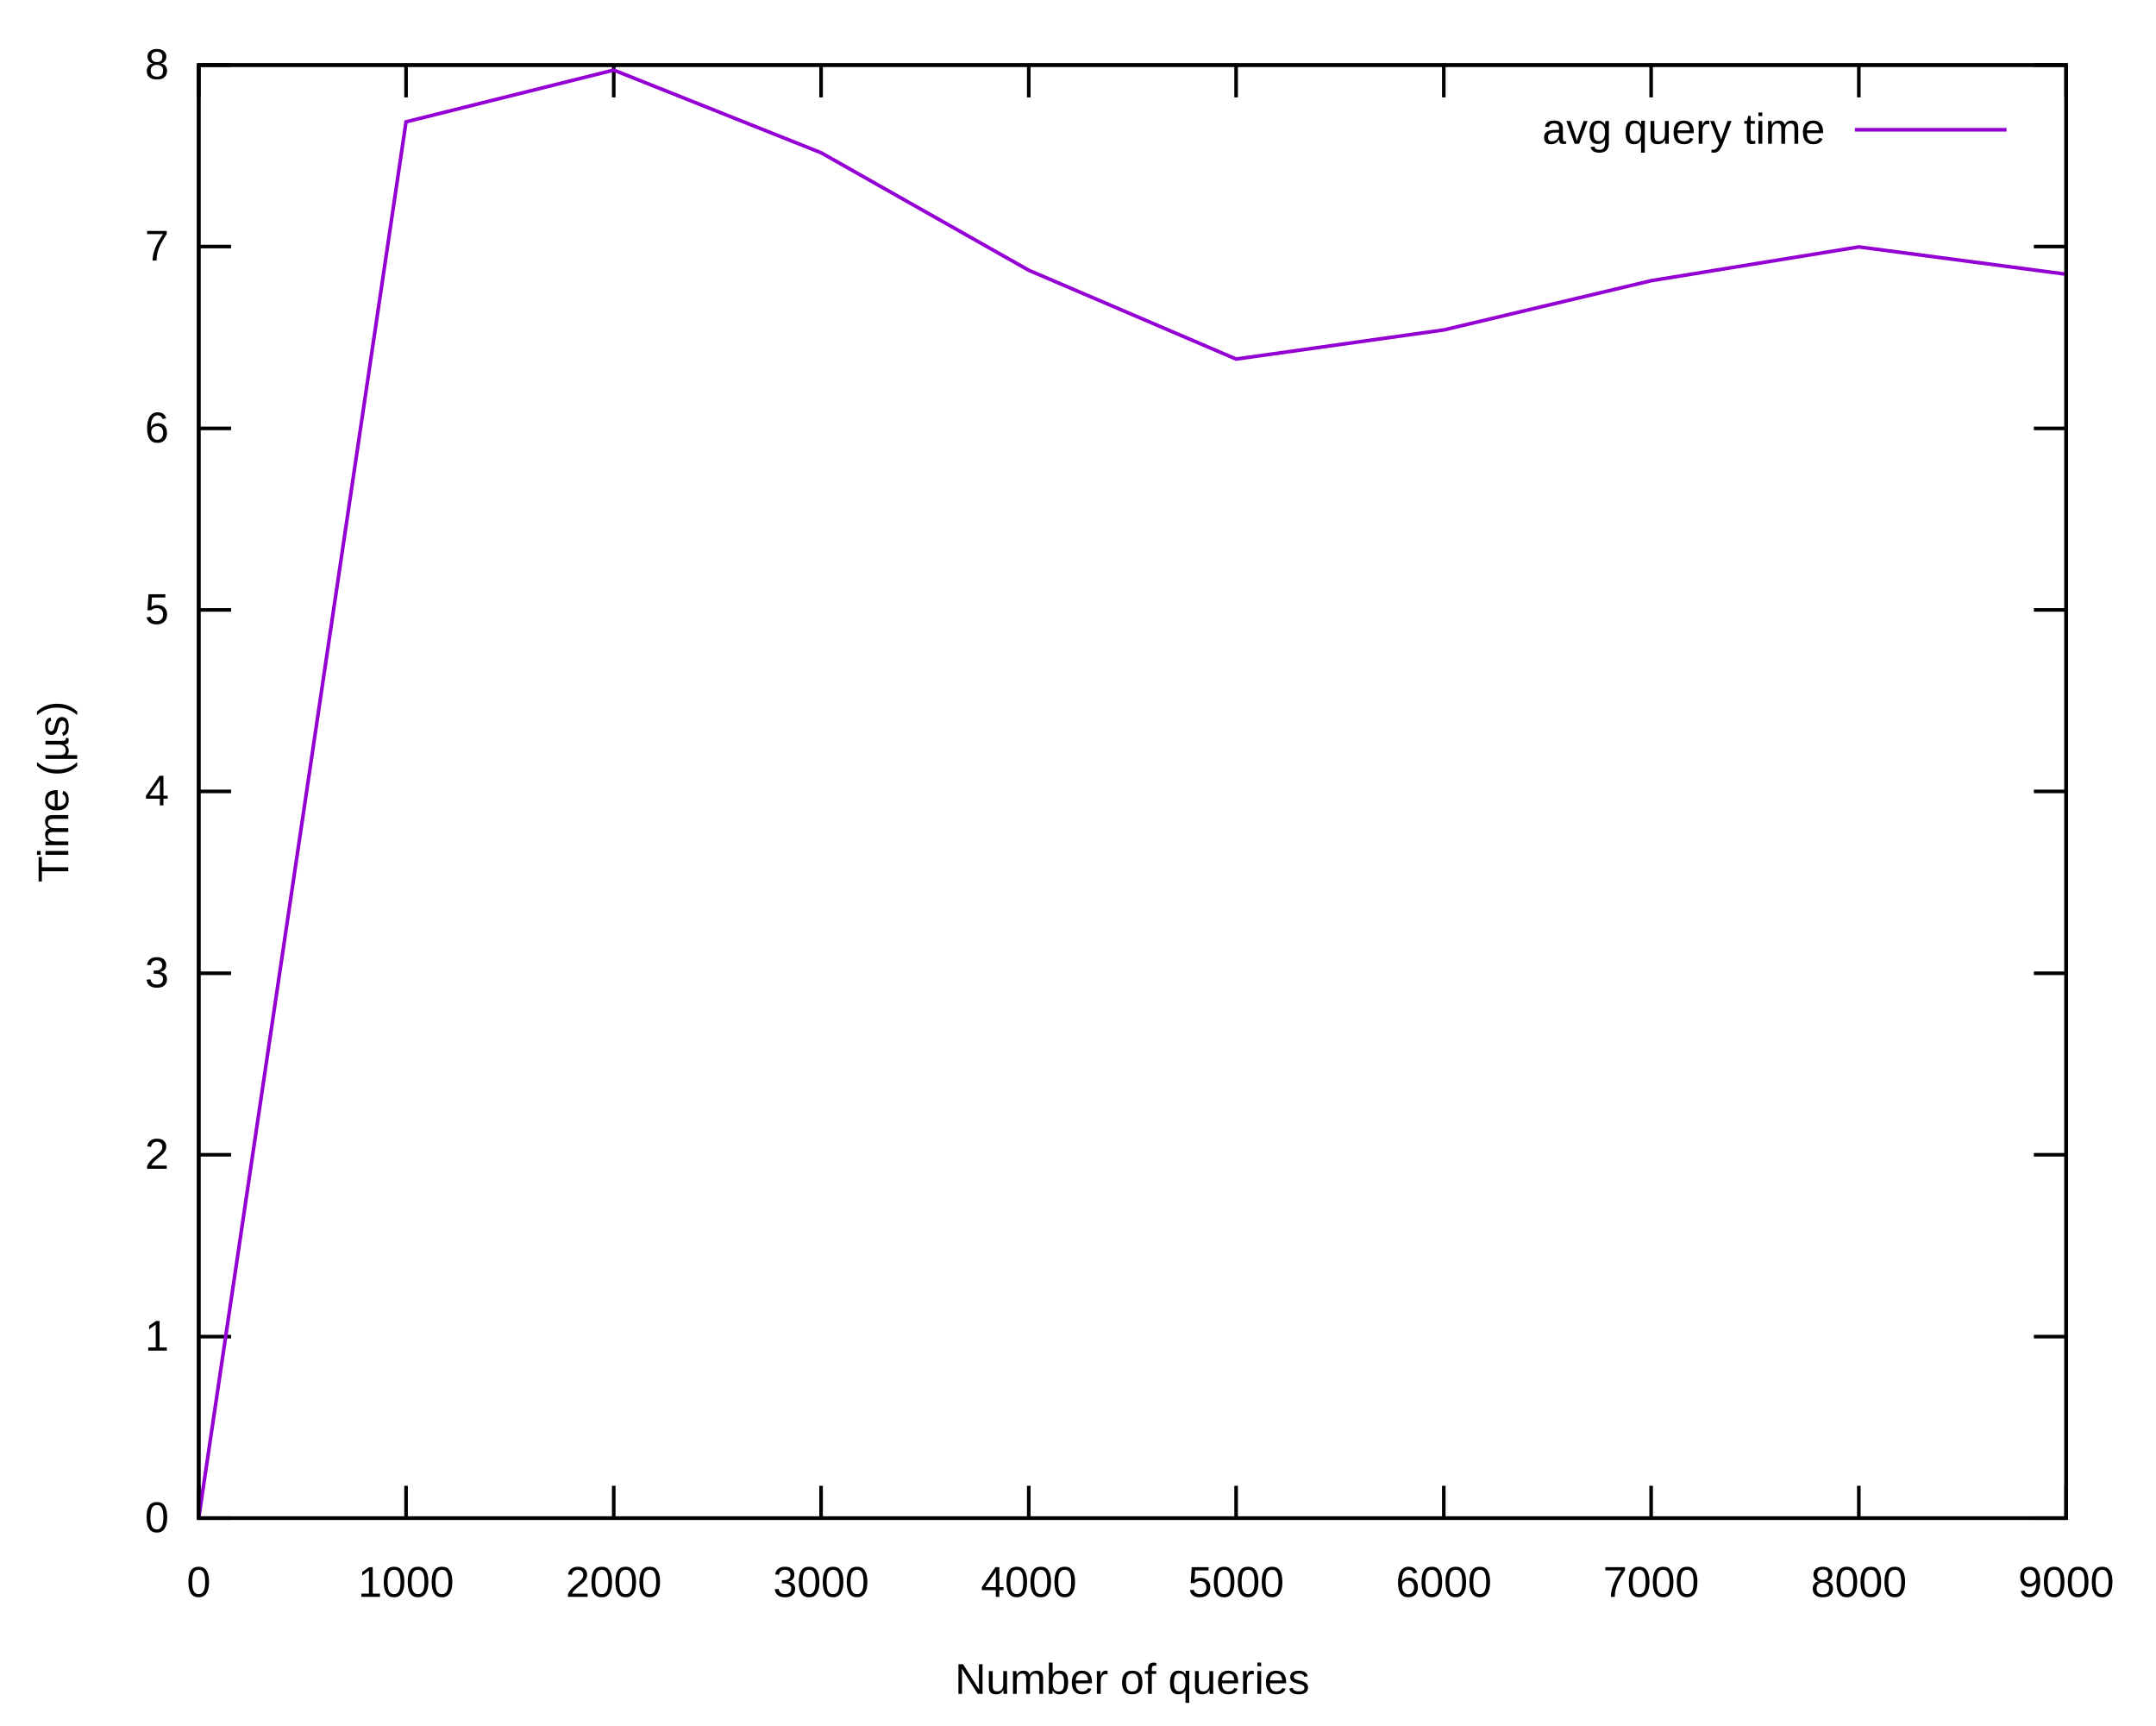
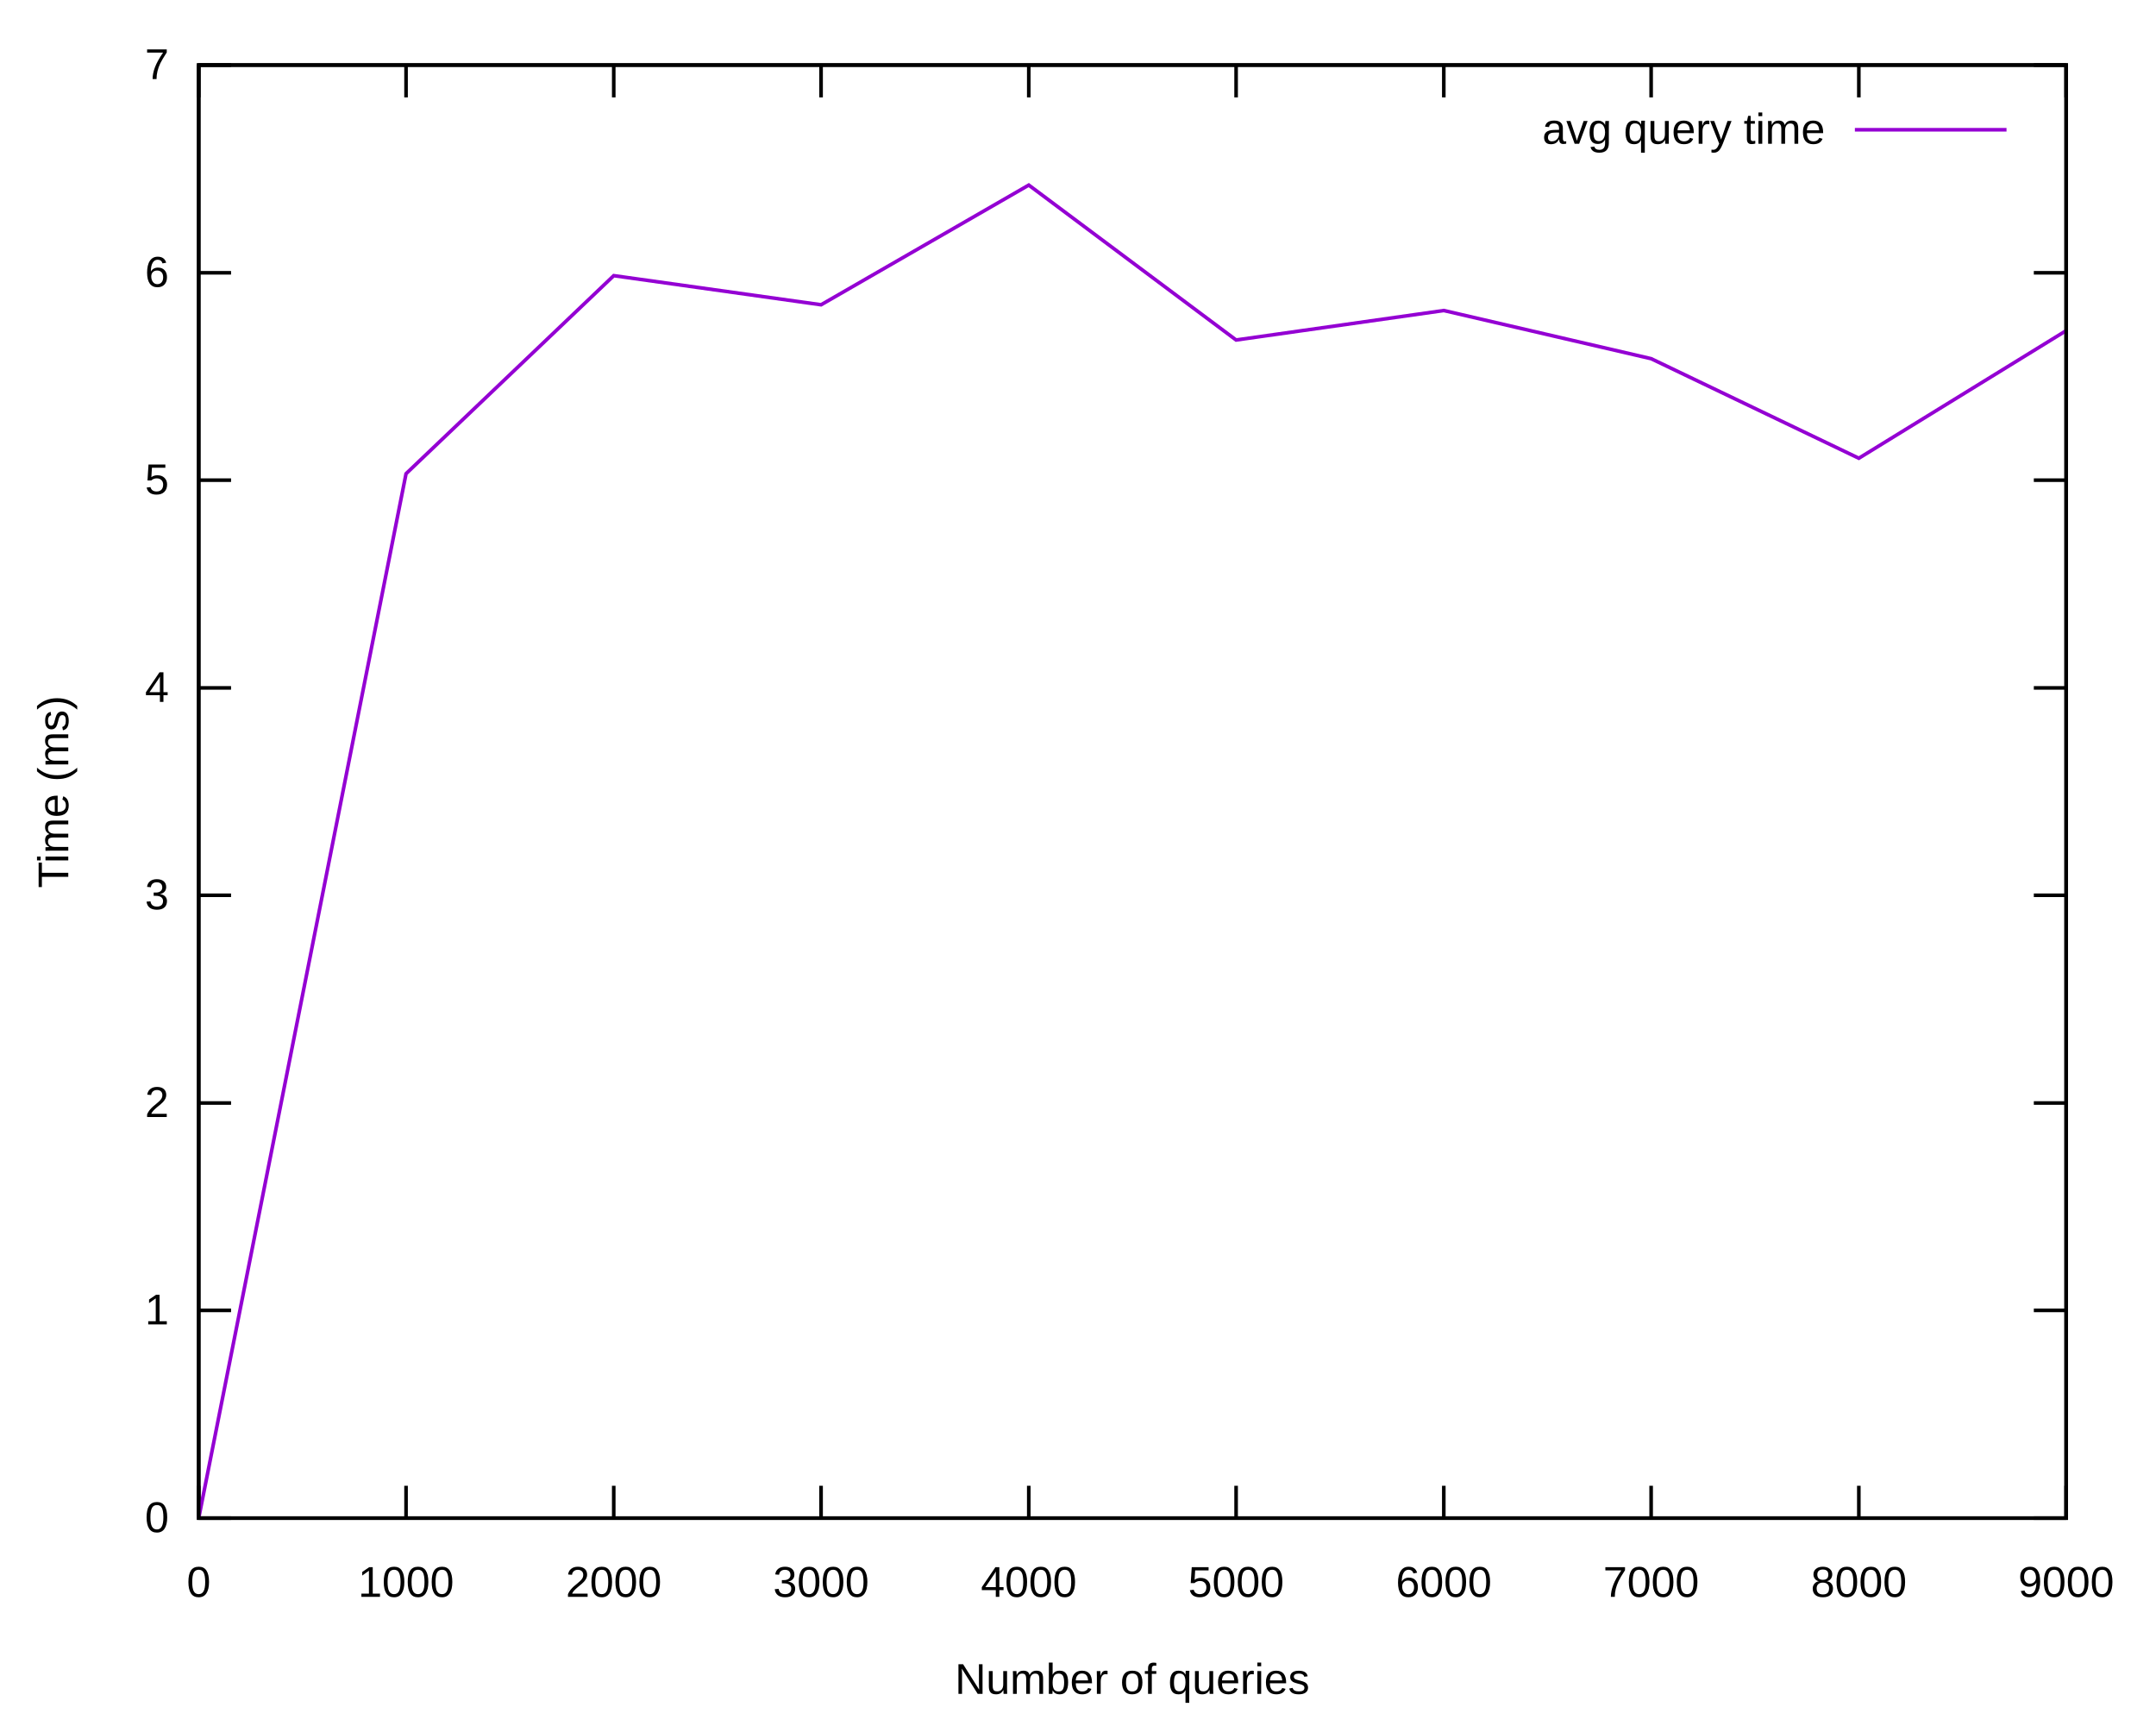
<svg xmlns="http://www.w3.org/2000/svg" xmlns:xlink="http://www.w3.org/1999/xlink" width="600" height="480" viewBox="0 0 600 480">
  <g id="gnuplot_canvas">
    <rect x="0" y="0" width="600" height="480" fill="none" />
    <defs>
      <circle id="gpDot" r="0.5" stroke-width="0.5" stroke="currentColor" />
      <path id="gpPt0" stroke-width="0.222" stroke="currentColor" d="M-1,0 h2 M0,-1 v2" />
      <path id="gpPt1" stroke-width="0.222" stroke="currentColor" d="M-1,-1 L1,1 M1,-1 L-1,1" />
      <path id="gpPt2" stroke-width="0.222" stroke="currentColor" d="M-1,0 L1,0 M0,-1 L0,1 M-1,-1 L1,1 M-1,1 L1,-1" />
      <rect id="gpPt3" stroke-width="0.222" stroke="currentColor" x="-1" y="-1" width="2" height="2" />
      <rect id="gpPt4" stroke-width="0.222" stroke="currentColor" fill="currentColor" x="-1" y="-1" width="2" height="2" />
      <circle id="gpPt5" stroke-width="0.222" stroke="currentColor" cx="0" cy="0" r="1" />
      <use xlink:href="#gpPt5" id="gpPt6" fill="currentColor" stroke="none" />
      <path id="gpPt7" stroke-width="0.222" stroke="currentColor" d="M0,-1.33 L-1.33,0.67 L1.33,0.67 z" />
      <use xlink:href="#gpPt7" id="gpPt8" fill="currentColor" stroke="none" />
      <use xlink:href="#gpPt7" id="gpPt9" stroke="currentColor" transform="rotate(180)" />
      <use xlink:href="#gpPt9" id="gpPt10" fill="currentColor" stroke="none" />
      <use xlink:href="#gpPt3" id="gpPt11" stroke="currentColor" transform="rotate(45)" />
      <use xlink:href="#gpPt11" id="gpPt12" fill="currentColor" stroke="none" />
      <path id="gpPt13" stroke-width="0.222" stroke="currentColor" d="M0,1.330 L1.265,0.411 L0.782,-1.067 L-0.782,-1.076 L-1.265,0.411 z" />
      <use xlink:href="#gpPt13" id="gpPt14" fill="currentColor" stroke="none" />
      <filter id="textbox" filterUnits="objectBoundingBox" x="0" y="0" height="1" width="1">
        <feFlood flood-color="white" flood-opacity="1" result="bgnd" />
        <feComposite in="SourceGraphic" in2="bgnd" operator="atop" />
      </filter>
      <filter id="greybox" filterUnits="objectBoundingBox" x="0" y="0" height="1" width="1">
        <feFlood flood-color="lightgrey" flood-opacity="1" result="grey" />
        <feComposite in="SourceGraphic" in2="grey" operator="atop" />
      </filter>
    </defs>
    <g fill="none" color="white" stroke="currentColor" stroke-width="1.00" stroke-linecap="butt" stroke-linejoin="miter">
</g>
    <g fill="none" color="black" stroke="currentColor" stroke-width="1.00" stroke-linecap="butt" stroke-linejoin="miter">
      <path stroke="black" d="M55.3,422.4 L64.3,422.4 M575.0,422.4 L566.0,422.4  " />
      <g transform="translate(47.0,426.3)" stroke="none" fill="black" font-family="Arial" font-size="12.00" text-anchor="end">
        <text>
          <tspan font-family="Arial"> 0</tspan>
        </text>
      </g>
    </g>
    <g fill="none" color="black" stroke="currentColor" stroke-width="1.00" stroke-linecap="butt" stroke-linejoin="miter">
-       <path stroke="black" d="M55.3,371.9 L64.3,371.9 M575.0,371.9 L566.0,371.9  " />
-       <g transform="translate(47.0,375.8)" stroke="none" fill="black" font-family="Arial" font-size="12.00" text-anchor="end">
+       <path stroke="black" d="M55.3,364.6 L64.3,364.6 M575.0,364.6 L566.0,364.6  " />
+       <g transform="translate(47.0,368.5)" stroke="none" fill="black" font-family="Arial" font-size="12.00" text-anchor="end">
        <text>
          <tspan font-family="Arial"> 1</tspan>
        </text>
      </g>
    </g>
    <g fill="none" color="black" stroke="currentColor" stroke-width="1.00" stroke-linecap="butt" stroke-linejoin="miter">
-       <path stroke="black" d="M55.3,321.3 L64.3,321.3 M575.0,321.3 L566.0,321.3  " />
-       <g transform="translate(47.0,325.2)" stroke="none" fill="black" font-family="Arial" font-size="12.00" text-anchor="end">
+       <path stroke="black" d="M55.3,306.9 L64.3,306.9 M575.0,306.9 L566.0,306.9  " />
+       <g transform="translate(47.0,310.8)" stroke="none" fill="black" font-family="Arial" font-size="12.00" text-anchor="end">
        <text>
          <tspan font-family="Arial"> 2</tspan>
        </text>
      </g>
    </g>
    <g fill="none" color="black" stroke="currentColor" stroke-width="1.00" stroke-linecap="butt" stroke-linejoin="miter">
-       <path stroke="black" d="M55.3,270.8 L64.3,270.8 M575.0,270.8 L566.0,270.8  " />
-       <g transform="translate(47.0,274.7)" stroke="none" fill="black" font-family="Arial" font-size="12.00" text-anchor="end">
+       <path stroke="black" d="M55.3,249.1 L64.3,249.1 M575.0,249.1 L566.0,249.1  " />
+       <g transform="translate(47.0,253.0)" stroke="none" fill="black" font-family="Arial" font-size="12.00" text-anchor="end">
        <text>
          <tspan font-family="Arial"> 3</tspan>
        </text>
      </g>
    </g>
    <g fill="none" color="black" stroke="currentColor" stroke-width="1.00" stroke-linecap="butt" stroke-linejoin="miter">
-       <path stroke="black" d="M55.3,220.2 L64.3,220.2 M575.0,220.2 L566.0,220.2  " />
-       <g transform="translate(47.0,224.1)" stroke="none" fill="black" font-family="Arial" font-size="12.00" text-anchor="end">
+       <path stroke="black" d="M55.3,191.4 L64.3,191.4 M575.0,191.4 L566.0,191.4  " />
+       <g transform="translate(47.0,195.3)" stroke="none" fill="black" font-family="Arial" font-size="12.00" text-anchor="end">
        <text>
          <tspan font-family="Arial"> 4</tspan>
        </text>
      </g>
    </g>
    <g fill="none" color="black" stroke="currentColor" stroke-width="1.00" stroke-linecap="butt" stroke-linejoin="miter">
-       <path stroke="black" d="M55.3,169.7 L64.3,169.7 M575.0,169.7 L566.0,169.7  " />
-       <g transform="translate(47.0,173.6)" stroke="none" fill="black" font-family="Arial" font-size="12.00" text-anchor="end">
+       <path stroke="black" d="M55.3,133.6 L64.3,133.6 M575.0,133.6 L566.0,133.6  " />
+       <g transform="translate(47.0,137.5)" stroke="none" fill="black" font-family="Arial" font-size="12.00" text-anchor="end">
        <text>
          <tspan font-family="Arial"> 5</tspan>
        </text>
      </g>
    </g>
    <g fill="none" color="black" stroke="currentColor" stroke-width="1.00" stroke-linecap="butt" stroke-linejoin="miter">
-       <path stroke="black" d="M55.3,119.2 L64.3,119.2 M575.0,119.2 L566.0,119.2  " />
-       <g transform="translate(47.0,123.1)" stroke="none" fill="black" font-family="Arial" font-size="12.00" text-anchor="end">
+       <path stroke="black" d="M55.3,75.9 L64.3,75.9 M575.0,75.9 L566.0,75.9  " />
+       <g transform="translate(47.0,79.8)" stroke="none" fill="black" font-family="Arial" font-size="12.00" text-anchor="end">
        <text>
          <tspan font-family="Arial"> 6</tspan>
-         </text>
-       </g>
-     </g>
-     <g fill="none" color="black" stroke="currentColor" stroke-width="1.00" stroke-linecap="butt" stroke-linejoin="miter">
-       <path stroke="black" d="M55.3,68.6 L64.3,68.6 M575.0,68.6 L566.0,68.6  " />
-       <g transform="translate(47.0,72.5)" stroke="none" fill="black" font-family="Arial" font-size="12.00" text-anchor="end">
-         <text>
-           <tspan font-family="Arial"> 7</tspan>
        </text>
      </g>
    </g>
    <g fill="none" color="black" stroke="currentColor" stroke-width="1.00" stroke-linecap="butt" stroke-linejoin="miter">
      <path stroke="black" d="M55.3,18.1 L64.3,18.1 M575.0,18.1 L566.0,18.1  " />
      <g transform="translate(47.0,22.0)" stroke="none" fill="black" font-family="Arial" font-size="12.00" text-anchor="end">
        <text>
-           <tspan font-family="Arial"> 8</tspan>
+           <tspan font-family="Arial"> 7</tspan>
        </text>
      </g>
    </g>
    <g fill="none" color="black" stroke="currentColor" stroke-width="1.00" stroke-linecap="butt" stroke-linejoin="miter">
      <path stroke="black" d="M55.3,422.4 L55.3,413.4 M55.3,18.1 L55.3,27.1  " />
      <g transform="translate(55.3,444.3)" stroke="none" fill="black" font-family="Arial" font-size="12.00" text-anchor="middle">
        <text>
          <tspan font-family="Arial"> 0</tspan>
        </text>
      </g>
    </g>
    <g fill="none" color="black" stroke="currentColor" stroke-width="1.00" stroke-linecap="butt" stroke-linejoin="miter">
      <path stroke="black" d="M113.0,422.4 L113.0,413.4 M113.0,18.1 L113.0,27.1  " />
      <g transform="translate(113.0,444.3)" stroke="none" fill="black" font-family="Arial" font-size="12.00" text-anchor="middle">
        <text>
          <tspan font-family="Arial"> 1000</tspan>
        </text>
      </g>
    </g>
    <g fill="none" color="black" stroke="currentColor" stroke-width="1.00" stroke-linecap="butt" stroke-linejoin="miter">
      <path stroke="black" d="M170.8,422.4 L170.8,413.4 M170.8,18.1 L170.8,27.1  " />
      <g transform="translate(170.8,444.3)" stroke="none" fill="black" font-family="Arial" font-size="12.00" text-anchor="middle">
        <text>
          <tspan font-family="Arial"> 2000</tspan>
        </text>
      </g>
    </g>
    <g fill="none" color="black" stroke="currentColor" stroke-width="1.00" stroke-linecap="butt" stroke-linejoin="miter">
      <path stroke="black" d="M228.5,422.4 L228.5,413.4 M228.5,18.1 L228.5,27.1  " />
      <g transform="translate(228.5,444.3)" stroke="none" fill="black" font-family="Arial" font-size="12.00" text-anchor="middle">
        <text>
          <tspan font-family="Arial"> 3000</tspan>
        </text>
      </g>
    </g>
    <g fill="none" color="black" stroke="currentColor" stroke-width="1.00" stroke-linecap="butt" stroke-linejoin="miter">
      <path stroke="black" d="M286.3,422.4 L286.3,413.4 M286.3,18.1 L286.3,27.1  " />
      <g transform="translate(286.3,444.3)" stroke="none" fill="black" font-family="Arial" font-size="12.00" text-anchor="middle">
        <text>
          <tspan font-family="Arial"> 4000</tspan>
        </text>
      </g>
    </g>
    <g fill="none" color="black" stroke="currentColor" stroke-width="1.00" stroke-linecap="butt" stroke-linejoin="miter">
      <path stroke="black" d="M344.0,422.4 L344.0,413.4 M344.0,18.1 L344.0,27.1  " />
      <g transform="translate(344.0,444.3)" stroke="none" fill="black" font-family="Arial" font-size="12.00" text-anchor="middle">
        <text>
          <tspan font-family="Arial"> 5000</tspan>
        </text>
      </g>
    </g>
    <g fill="none" color="black" stroke="currentColor" stroke-width="1.00" stroke-linecap="butt" stroke-linejoin="miter">
      <path stroke="black" d="M401.8,422.4 L401.8,413.4 M401.8,18.1 L401.8,27.1  " />
      <g transform="translate(401.8,444.3)" stroke="none" fill="black" font-family="Arial" font-size="12.00" text-anchor="middle">
        <text>
          <tspan font-family="Arial"> 6000</tspan>
        </text>
      </g>
    </g>
    <g fill="none" color="black" stroke="currentColor" stroke-width="1.00" stroke-linecap="butt" stroke-linejoin="miter">
      <path stroke="black" d="M459.5,422.4 L459.5,413.4 M459.5,18.1 L459.5,27.1  " />
      <g transform="translate(459.5,444.3)" stroke="none" fill="black" font-family="Arial" font-size="12.00" text-anchor="middle">
        <text>
          <tspan font-family="Arial"> 7000</tspan>
        </text>
      </g>
    </g>
    <g fill="none" color="black" stroke="currentColor" stroke-width="1.00" stroke-linecap="butt" stroke-linejoin="miter">
      <path stroke="black" d="M517.3,422.4 L517.3,413.4 M517.3,18.1 L517.3,27.1  " />
      <g transform="translate(517.3,444.3)" stroke="none" fill="black" font-family="Arial" font-size="12.00" text-anchor="middle">
        <text>
          <tspan font-family="Arial"> 8000</tspan>
        </text>
      </g>
    </g>
    <g fill="none" color="black" stroke="currentColor" stroke-width="1.00" stroke-linecap="butt" stroke-linejoin="miter">
      <path stroke="black" d="M575.0,422.4 L575.0,413.4 M575.0,18.1 L575.0,27.1  " />
      <g transform="translate(575.0,444.3)" stroke="none" fill="black" font-family="Arial" font-size="12.00" text-anchor="middle">
        <text>
          <tspan font-family="Arial"> 9000</tspan>
        </text>
      </g>
    </g>
    <g fill="none" color="black" stroke="currentColor" stroke-width="1.00" stroke-linecap="butt" stroke-linejoin="miter">
</g>
    <g fill="none" color="black" stroke="currentColor" stroke-width="1.00" stroke-linecap="butt" stroke-linejoin="miter">
      <path stroke="black" d="M55.3,18.1 L55.3,422.4 L575.0,422.4 L575.0,18.1 L55.3,18.1 Z  " />
    </g>
    <g fill="none" color="black" stroke="currentColor" stroke-width="1.00" stroke-linecap="butt" stroke-linejoin="miter">
      <g transform="translate(19.0,220.3) rotate(270)" stroke="none" fill="black" font-family="Arial" font-size="12.00" text-anchor="middle">
        <text>
-           <tspan font-family="Arial">Time (µs)</tspan>
+           <tspan font-family="Arial">Time (ms)</tspan>
        </text>
      </g>
    </g>
    <g fill="none" color="black" stroke="currentColor" stroke-width="1.00" stroke-linecap="butt" stroke-linejoin="miter">
      <g transform="translate(315.1,471.3)" stroke="none" fill="black" font-family="Arial" font-size="12.00" text-anchor="middle">
        <text>
          <tspan font-family="Arial">Number of queries</tspan>
        </text>
      </g>
    </g>
    <g fill="none" color="black" stroke="currentColor" stroke-width="1.00" stroke-linecap="butt" stroke-linejoin="miter">
</g>
    <g id="gnuplot_plot_1">
      <g fill="none" color="black" stroke="currentColor" stroke-width="1.00" stroke-linecap="butt" stroke-linejoin="miter">
        <g transform="translate(507.9,40.0)" stroke="none" fill="black" font-family="Arial" font-size="12.00" text-anchor="end">
          <text>
            <tspan font-family="Arial">avg query time</tspan>
          </text>
        </g>
      </g>
      <g fill="none" color="black" stroke="currentColor" stroke-width="1.00" stroke-linecap="butt" stroke-linejoin="miter">
-         <path stroke="rgb(148,   0, 211)" d="M516.2,36.1 L558.4,36.1 M55.3,422.4 L113.0,33.9 L170.8,19.5 L228.5,42.5 L286.3,75.2 L344.0,99.9   L401.8,91.8 L459.5,78.1 L517.3,68.7 L575.0,76.3  " />
+         <path stroke="rgb(148,   0, 211)" d="M516.2,36.1 L558.4,36.1 M55.3,422.4 L113.0,131.8 L170.8,76.7 L228.5,84.8 L286.3,51.5 L344.0,94.6   L401.8,86.4 L459.5,99.8 L517.3,127.5 L575.0,92.0  " />
      </g>
    </g>
    <g fill="none" color="white" stroke="rgb(148,   0, 211)" stroke-width="2.00" stroke-linecap="butt" stroke-linejoin="miter">
</g>
    <g fill="none" color="black" stroke="currentColor" stroke-width="2.00" stroke-linecap="butt" stroke-linejoin="miter">
</g>
    <g fill="none" color="black" stroke="black" stroke-width="1.00" stroke-linecap="butt" stroke-linejoin="miter">
</g>
    <g fill="none" color="black" stroke="currentColor" stroke-width="1.00" stroke-linecap="butt" stroke-linejoin="miter">
      <path stroke="black" d="M55.3,18.1 L55.3,422.4 L575.0,422.4 L575.0,18.1 L55.3,18.1 Z  " />
    </g>
    <g fill="none" color="black" stroke="currentColor" stroke-width="1.00" stroke-linecap="butt" stroke-linejoin="miter">
</g>
  </g>
</svg>
